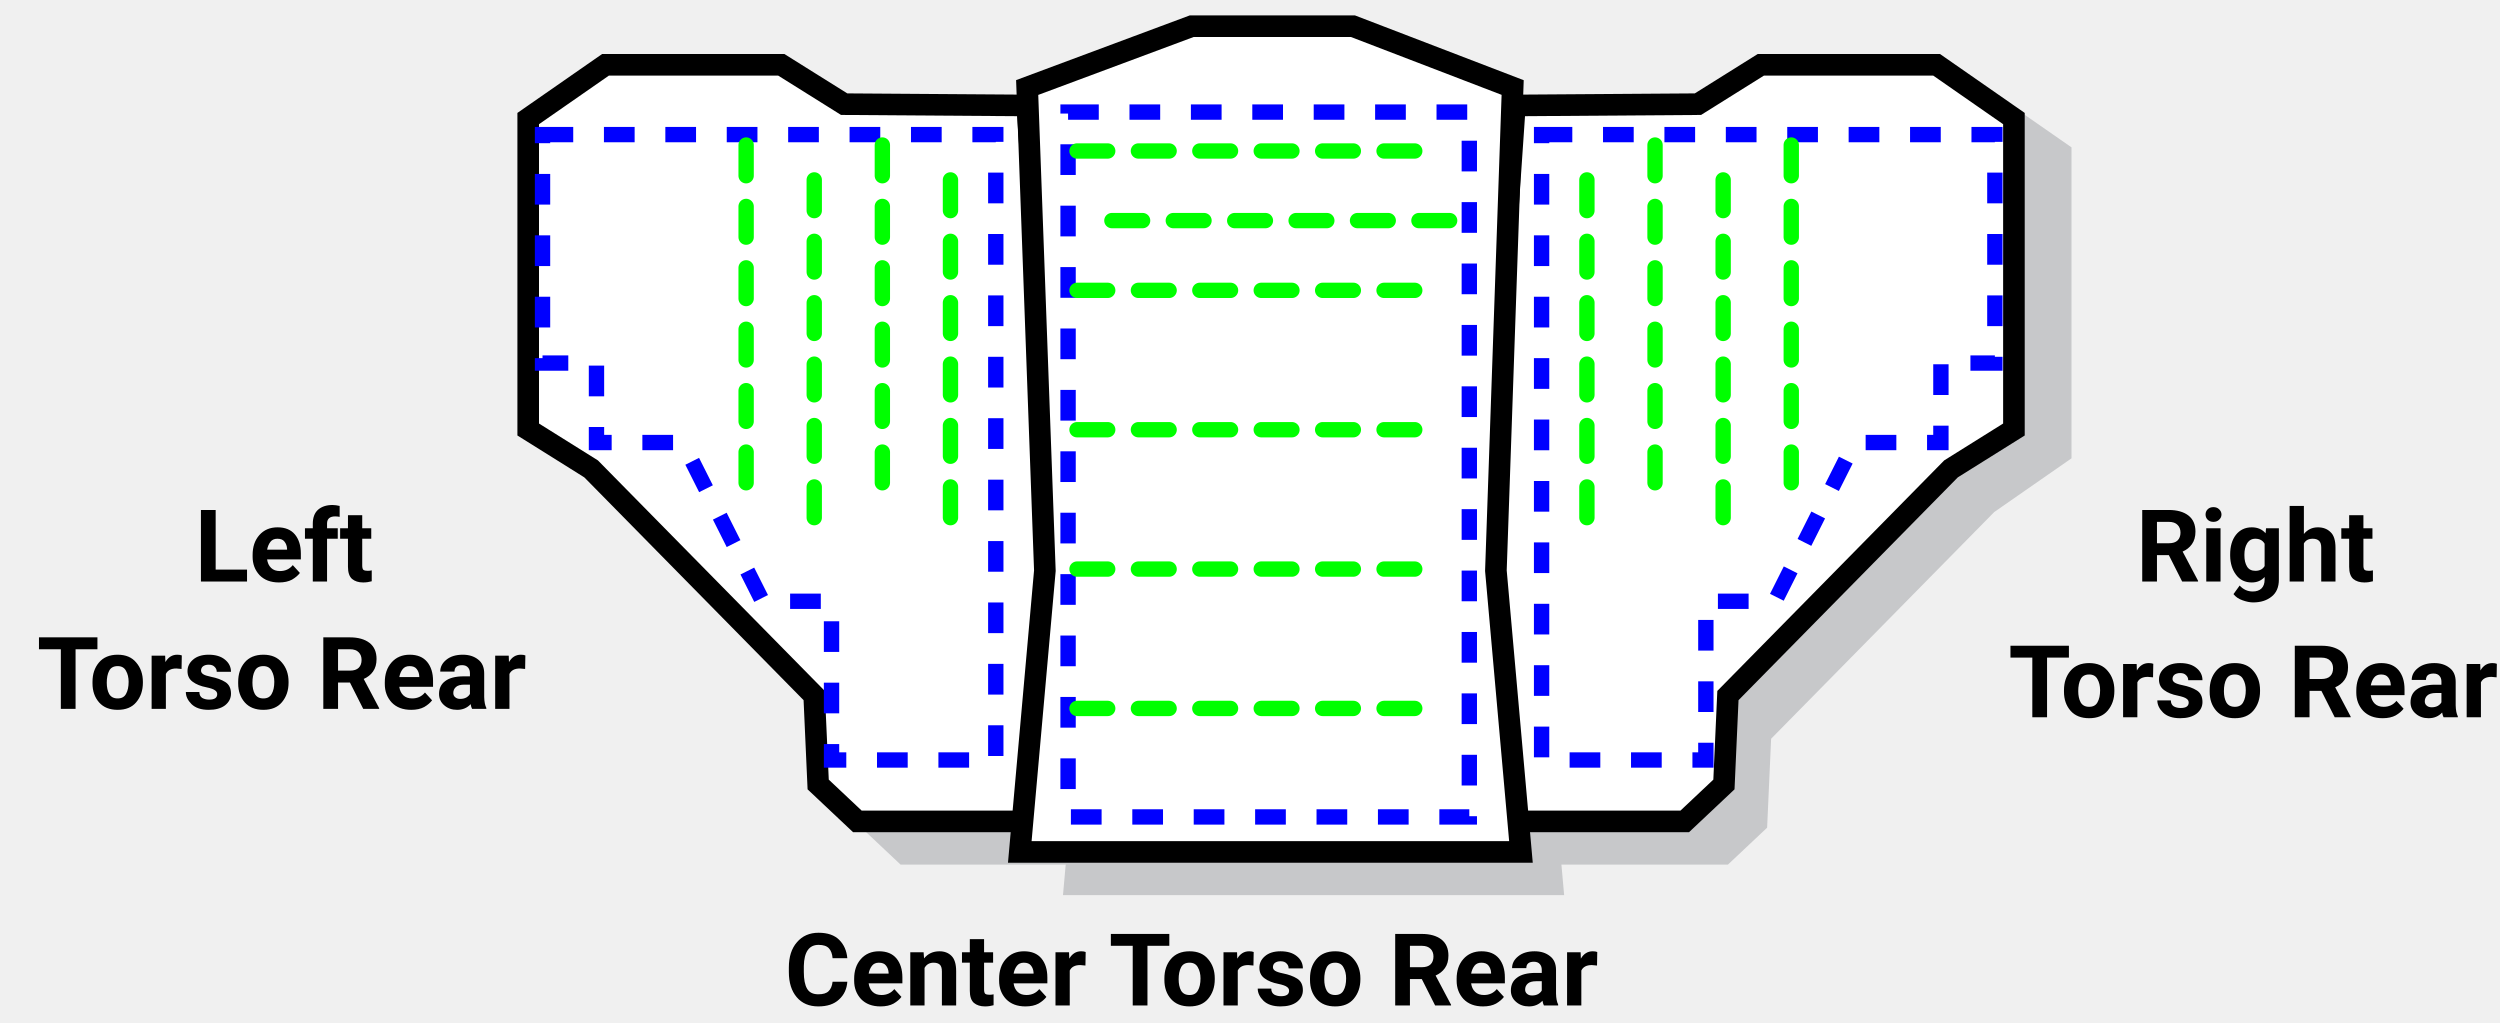
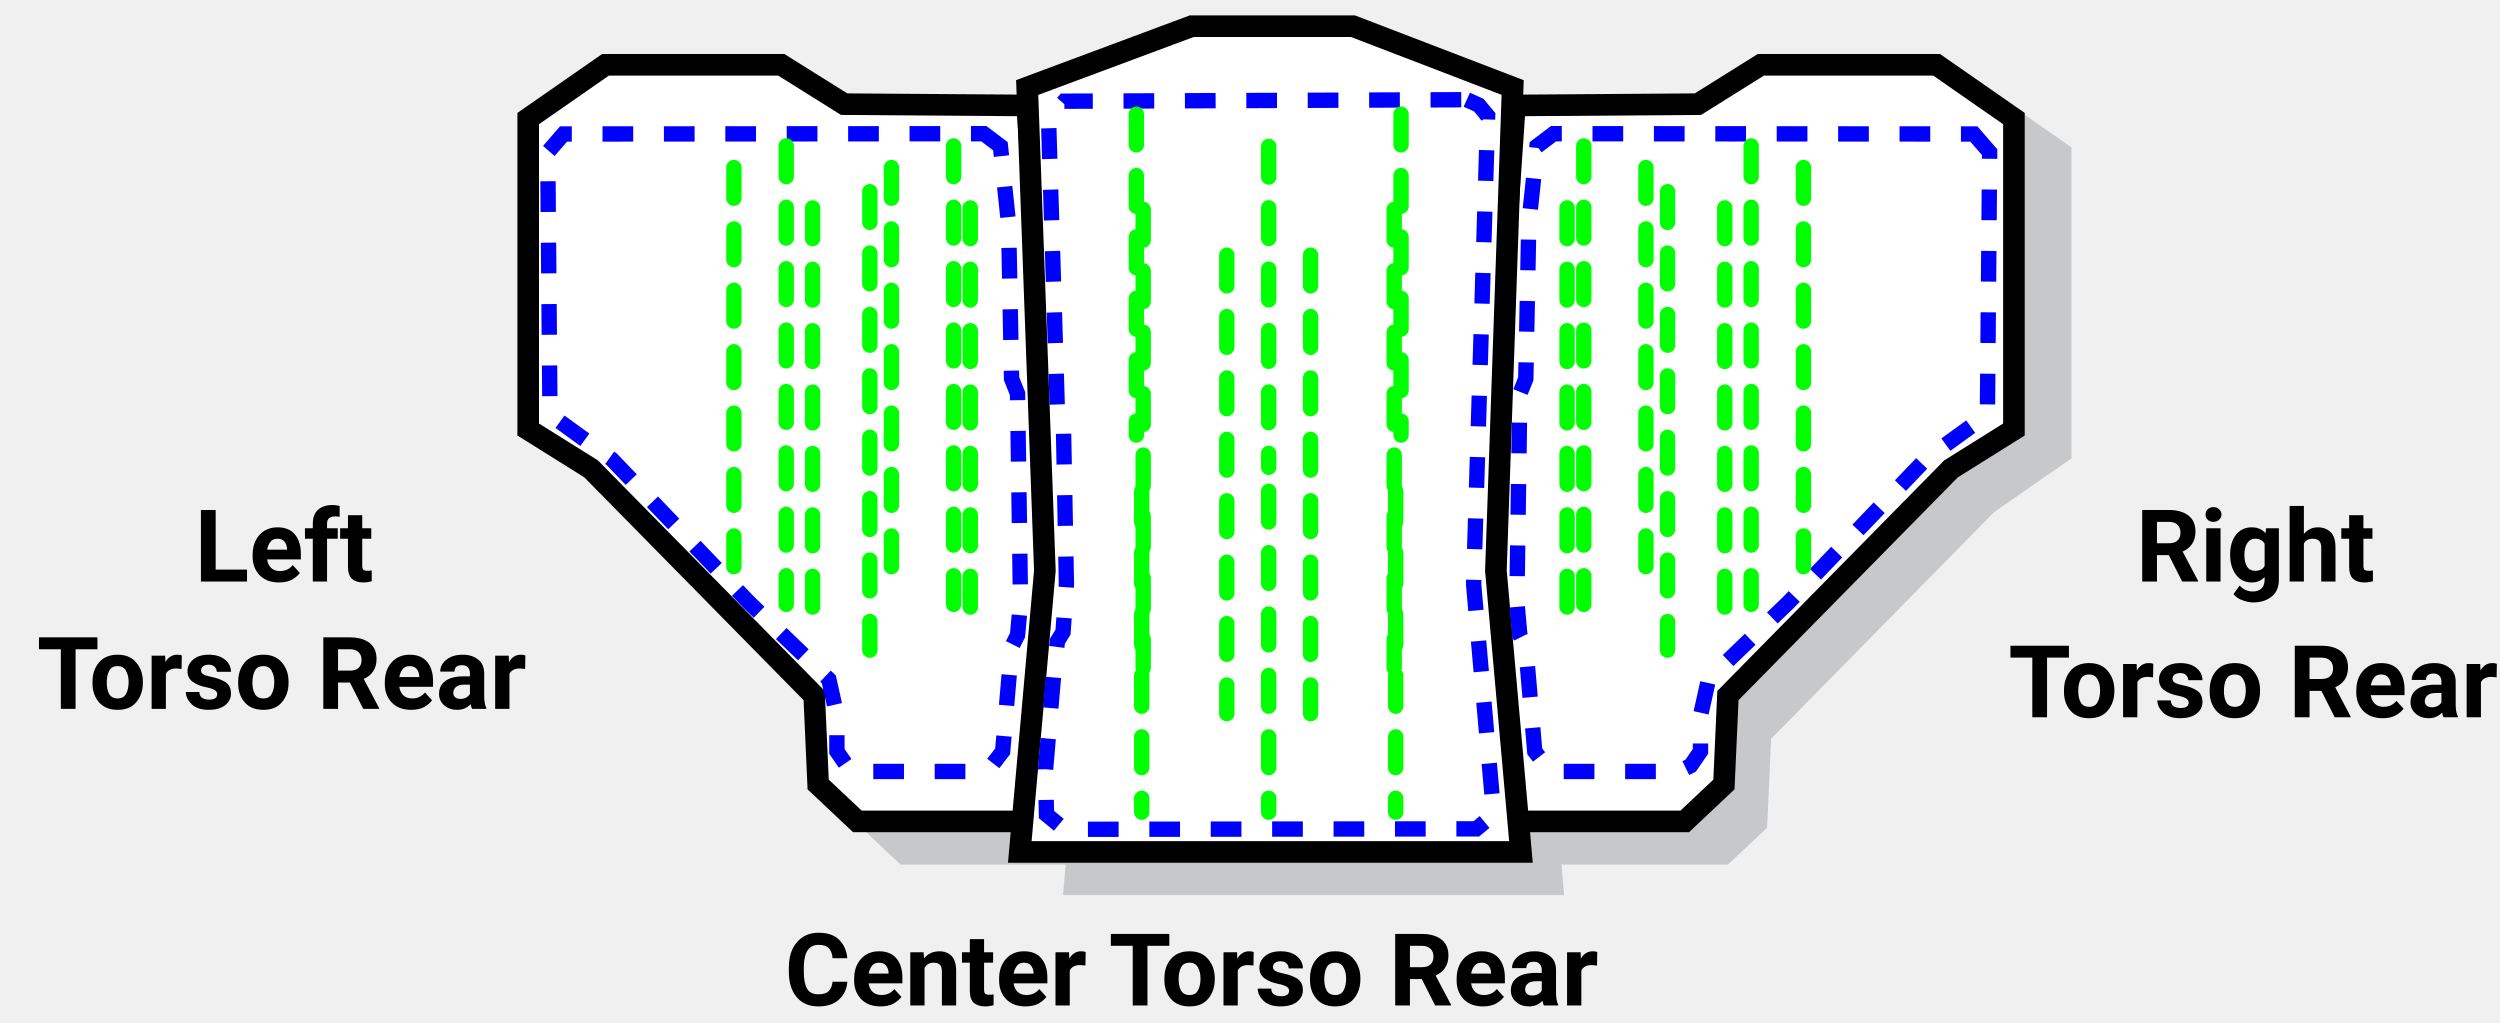
<svg xmlns="http://www.w3.org/2000/svg" viewBox="12.375 280.375 164.375 67.25">
  <defs>
    <clipPath id="quadvee-armor-back-visible-1" clipPathUnits="userSpaceOnUse">
      <path clip-rule="evenodd" transform="matrix(1 0 0 1 498.9482 464.0884)" d="M-100000 -100000H100000V100000H-100000Z M0 0L-10.718 4.115H-21.53L-32.572 0l1.187-32.416-1.683-18.87H.556l-1.681 18.87z Z" />
    </clipPath>
  </defs>
  <g transform="translate(9 20)">
    <g id="armor_diagram_quadvee-rear" transform="matrix(0.98,0,0,-0.98,-390.3802,718.241)">
      <g id="armorDiagram-rear" transform="translate(4.33,-2.75)">
        <g id="rearArmor">
          <path style="fill:#c7c8ca;fill-opacity:1;fill-rule:nonzero;stroke:none" d="M0 0L-.562 8.218l-12.28 .087-5.185 3.607H-29.819l-5.187-3.607V-12.557l5.187-3.607 14.966-15.208 .268-5.967 2.63-2.477H9.221z" transform="translate(469.837,451.7686)" />
          <path style="fill:#c7c8ca;fill-opacity:1;fill-rule:nonzero;stroke:none" d="M0 0L.561 8.218l12.28 .087 5.185 3.607H29.819l5.187-3.607V-12.557l-5.187-3.607L14.852-31.372l-.268-5.967-2.63-2.477H-9.221z" transform="translate(501.4367,451.7686)" />
          <path style="fill:#c7c8ca;fill-opacity:1;fill-rule:nonzero;stroke:none" d="M0 0L-10.718 4.115H-21.53L-32.572 0l1.187-32.416-1.683-18.87H.556l-1.681 18.87z" transform="translate(501.8462,461.1904)" />
          <g clip-path="url(#quadvee-armor-back-visible-1)">
            <path style="fill:#ffffff;fill-opacity:1;fill-rule:nonzero;stroke:none;stroke-opacity:1;stroke-width:1.449;stroke-linecap:butt;stroke-linejoin:miter;stroke-miterlimit:4;stroke-dasharray:none" d="M0 0L-.562 8.218l-12.28 .087-4.219 2.641H-28.853L-34.04 7.339V-13.523l4.221-2.641 14.966-15.208 .268-5.967 2.63-2.477H9.221z" id="armorLTR" data-loc="LT" class="armor unitLocation" data-rear="1" transform="translate(466.939,454.6666)" />
          </g>
          <path style="fill:none;fill-opacity:1;fill-rule:nonzero;stroke:#000000;stroke-opacity:1;stroke-width:1.449;stroke-linecap:butt;stroke-linejoin:miter;stroke-miterlimit:4;stroke-dasharray:none" d="M0 0L-.562 8.218l-12.28 .087-4.219 2.641H-28.853L-34.04 7.339V-13.523l4.221-2.641 14.966-15.208 .268-5.967 2.63-2.477H9.221z" transform="translate(466.939,454.6666)" />
          <g clip-path="url(#quadvee-armor-back-visible-1)">
            <path style="fill:#ffffff;fill-opacity:1;fill-rule:nonzero;stroke:none;stroke-opacity:1;stroke-width:1.449;stroke-linecap:butt;stroke-linejoin:miter;stroke-miterlimit:4;stroke-dasharray:none" d="M0 0L.561 8.218l12.28 .087 4.219 2.641H28.853L34.04 7.339V-13.523l-4.221-2.641L14.852-31.372l-.268-5.967-2.63-2.477H-9.221z" id="armorRTR" class="armor unitLocation" data-loc="RT" data-rear="1" transform="translate(498.5387,454.6666)" />
          </g>
          <path style="fill:none;fill-opacity:1;fill-rule:nonzero;stroke:#000000;stroke-opacity:1;stroke-width:1.449;stroke-linecap:butt;stroke-linejoin:miter;stroke-miterlimit:4;stroke-dasharray:none" d="M0 0L.561 8.218l12.28 .087 4.219 2.641H28.853L34.04 7.339V-13.523l-4.221-2.641L14.852-31.372l-.268-5.967-2.63-2.477H-9.221z" transform="translate(498.5387,454.6666)" />
          <path style="fill:#ffffff;fill-opacity:1;fill-rule:nonzero;stroke:#000000;stroke-opacity:1;stroke-width:1.449;stroke-linecap:butt;stroke-linejoin:miter;stroke-miterlimit:4;stroke-dasharray:none" d="M0 0L-10.718 4.115H-21.53L-32.572 0l1.187-32.416-1.683-18.87H.556l-1.681 18.87z" id="armorCTR" data-loc="CT" class="armor unitLocation" data-rear="1" transform="translate(498.9482,464.0884)" />
        </g>
      </g>
      <g transform="matrix(1,0,0,-1,0,765)">
        <g id="armorPips-rear">
-           <path data-fill="armor" data-location="CT_R" d="M 473.45 305.31 L 500.37 305.31 L 500.37 352.6 L 473.45 352.6 Z" style="fill: none; stroke: rgb(0, 0, 255); stroke-width: 1.03; stroke-dasharray: 2.06;" />
+           <path data-fill="armor" data-location="CT_R" d="M 500.2 304.48 L 501 304.84 L 501.6 305.56 L 500.66 337 L 501.97 352 L 501.56 352.8 L 500.84 353.4 L 473.2 353.43 L 472 352.44 L 471.94 349.4 L 472.54 342.4 L 472.74 340.8 L 473.11 340.2 L 473.34 337 L 473.14 326.4 L 472.74 325.6 L 472.14 305.8 L 473.2 304.58 Z" style="fill: none; stroke: rgb(0, 0, 255); stroke-width: 1.03; stroke-dasharray: 2.06;" />
          <g data-rail="armor" data-location="CT_R">
-             <path d="M 474.05 307.92 L 497.43 307.92" style="fill: none; stroke: rgb(0, 255, 0); stroke-width: 1.03; stroke-linecap: round; stroke-dasharray: 2.06;" data-rail-capacity="5" data-rail-index="1" />
-             <path d="M 474.05 317.27 L 497.43 317.27" style="fill: none; stroke: rgb(0, 255, 0); stroke-width: 1.03; stroke-linecap: round; stroke-dasharray: 2.06;" data-rail-capacity="5" data-rail-index="2" />
-             <path d="M 474.05 326.62 L 497.43 326.62" style="fill: none; stroke: rgb(0, 255, 0); stroke-width: 1.03; stroke-linecap: round; stroke-dasharray: 2.06;" data-rail-capacity="5" data-rail-index="3" />
-             <path d="M 474.05 335.97 L 497.43 335.97" style="fill: none; stroke: rgb(0, 255, 0); stroke-width: 1.03; stroke-linecap: round; stroke-dasharray: 2.06;" data-rail-capacity="5" data-rail-index="4" />
-             <path d="M 474.05 345.32 L 497.43 345.32" style="fill: none; stroke: rgb(0, 255, 0); stroke-width: 1.03; stroke-linecap: round; stroke-dasharray: 2.06;" data-rail-capacity="5" data-rail-index="5" />
-             <path d="M 476.39 312.59 L 499.77 312.59" style="fill: none; stroke: rgb(0, 255, 0); stroke-width: 1.03; stroke-linecap: round; stroke-dasharray: 2.06;" data-rail-capacity="5" data-rail-index="6" />
+             <path d="M 478.49 311.84 L 478.49 342.59" style="fill: none; stroke: rgb(0, 255, 0); stroke-width: 1.03; stroke-linecap: round; stroke-dasharray: 2.06;" data-rail-capacity="5" data-rail-index="1" />
+             <path d="M 495.33 311.84 L 495.33 342.59" style="fill: none; stroke: rgb(0, 255, 0); stroke-width: 1.03; stroke-linecap: round; stroke-dasharray: 2.06;" data-rail-capacity="5" data-rail-index="2" />
+             <path d="M 484.1 314.91 L 484.1 345.67" style="fill: none; stroke: rgb(0, 255, 0); stroke-width: 1.03; stroke-linecap: round; stroke-dasharray: 2.06;" data-rail-capacity="5" data-rail-index="3" />
+             <path d="M 489.72 314.91 L 489.72 345.67" style="fill: none; stroke: rgb(0, 255, 0); stroke-width: 1.03; stroke-linecap: round; stroke-dasharray: 2.06;" data-rail-capacity="5" data-rail-index="4" />
          </g>
-           <path data-fill="armor" data-location="RT_R" d="M 505.22 306.82 L 535.63 306.82 L 535.63 322.15 L 532.01 322.15 L 532.01 327.48 L 526.22 327.48 L 520.87 338.13 L 516.24 338.13 L 516.24 348.78 L 505.22 348.78 Z" style="fill: none; stroke: rgb(0, 0, 255); stroke-width: 1.03; stroke-dasharray: 2.06;" />
+           <g data-rail="armor" data-location="CT_R" data-rail-set="2">
+             <path d="M 478.03 305.45 L 478.03 326.98" style="fill: none; stroke: rgb(0, 255, 0); stroke-width: 1.03; stroke-linecap: round; stroke-dasharray: 2.06;" data-rail-capacity="5" data-rail-index="1" />
+             <path d="M 495.79 305.45 L 495.79 326.98" style="fill: none; stroke: rgb(0, 255, 0); stroke-width: 1.03; stroke-linecap: round; stroke-dasharray: 2.06;" data-rail-capacity="5" data-rail-index="2" />
+             <path d="M 478.39 330.75 L 478.39 352.28" style="fill: none; stroke: rgb(0, 255, 0); stroke-width: 1.03; stroke-linecap: round; stroke-dasharray: 2.06;" data-rail-capacity="5" data-rail-index="3" />
+             <path d="M 495.43 330.75 L 495.43 352.28" style="fill: none; stroke: rgb(0, 255, 0); stroke-width: 1.03; stroke-linecap: round; stroke-dasharray: 2.06;" data-rail-capacity="5" data-rail-index="4" />
+             <path d="M 486.91 307.61 L 486.91 329.14" style="fill: none; stroke: rgb(0, 255, 0); stroke-width: 1.03; stroke-linecap: round; stroke-dasharray: 2.06;" data-rail-capacity="5" data-rail-index="5" />
+             <path d="M 486.91 330.75 L 486.91 352.28" style="fill: none; stroke: rgb(0, 255, 0); stroke-width: 1.03; stroke-linecap: round; stroke-dasharray: 2.06;" data-rail-capacity="5" data-rail-index="6" />
+           </g>
+           <path data-fill="armor" data-location="RT_R" d="M 534.22 306.78 L 535.28 308 L 535.13 325.6 L 530.99 328.6 L 521.79 338.2 L 516.42 343.37 L 515.88 345.8 L 515.88 348.2 L 515.22 349.16 L 514.42 349.55 L 506.22 349.55 L 505.62 349.31 L 504.76 348.2 L 504.16 341.2 L 503.76 340.4 L 503.56 338.2 L 503.76 324.2 L 504.16 323.2 L 504.36 312.8 L 504.91 307.6 L 506.02 306.76 Z" style="fill: none; stroke: rgb(0, 0, 255); stroke-width: 1.03; stroke-dasharray: 2.06;" />
          <g data-rail="armor" data-location="RT_R">
-             <path d="M 512.83 307.52 L 512.83 330.89" style="fill: none; stroke: rgb(0, 255, 0); stroke-width: 1.03; stroke-linecap: round; stroke-dasharray: 2.06;" data-rail-capacity="5" data-rail-index="1" />
-             <path d="M 521.97 307.52 L 521.97 330.89" style="fill: none; stroke: rgb(0, 255, 0); stroke-width: 1.03; stroke-linecap: round; stroke-dasharray: 2.06;" data-rail-capacity="5" data-rail-index="2" />
-             <path d="M 517.4 309.86 L 517.4 333.23" style="fill: none; stroke: rgb(0, 255, 0); stroke-width: 1.03; stroke-linecap: round; stroke-dasharray: 2.06;" data-rail-capacity="5" data-rail-index="3" />
-             <path d="M 508.26 309.86 L 508.26 333.23" style="fill: none; stroke: rgb(0, 255, 0); stroke-width: 1.03; stroke-linecap: round; stroke-dasharray: 2.06;" data-rail-capacity="5" data-rail-index="4" />
+             <path d="M 519.28 307.58 L 519.28 338.34" style="fill: none; stroke: rgb(0, 255, 0); stroke-width: 1.03; stroke-linecap: round; stroke-dasharray: 2.06;" data-rail-capacity="5" data-rail-index="1" />
+             <path d="M 508.05 307.58 L 508.05 338.34" style="fill: none; stroke: rgb(0, 255, 0); stroke-width: 1.03; stroke-linecap: round; stroke-dasharray: 2.06;" data-rail-capacity="5" data-rail-index="2" />
+             <path d="M 513.67 310.65 L 513.67 341.41" style="fill: none; stroke: rgb(0, 255, 0); stroke-width: 1.03; stroke-linecap: round; stroke-dasharray: 2.06;" data-rail-capacity="5" data-rail-index="3" />
          </g>
-           <path data-fill="armor" data-location="LT_R" d="M 438.19 306.82 L 468.6 306.82 L 468.6 348.78 L 457.58 348.78 L 457.58 338.13 L 452.95 338.13 L 447.6 327.48 L 441.81 327.48 L 441.81 322.15 L 438.19 322.15 Z" style="fill: none; stroke: rgb(0, 0, 255); stroke-width: 1.03; stroke-dasharray: 2.06;" />
+           <g data-rail="armor" data-location="RT_R" data-rail-set="2">
+             <path d="M 512.22 309.03 L 512.22 336.1" style="fill: none; stroke: rgb(0, 255, 0); stroke-width: 1.03; stroke-linecap: round; stroke-dasharray: 2.06;" data-rail-capacity="5" data-rail-index="1" />
+             <path d="M 522.79 309.03 L 522.79 336.1" style="fill: none; stroke: rgb(0, 255, 0); stroke-width: 1.03; stroke-linecap: round; stroke-dasharray: 2.06;" data-rail-capacity="5" data-rail-index="2" />
+             <path d="M 517.51 311.74 L 517.51 338.8" style="fill: none; stroke: rgb(0, 255, 0); stroke-width: 1.03; stroke-linecap: round; stroke-dasharray: 2.06;" data-rail-capacity="5" data-rail-index="3" />
+             <path d="M 506.93 311.74 L 506.93 338.8" style="fill: none; stroke: rgb(0, 255, 0); stroke-width: 1.03; stroke-linecap: round; stroke-dasharray: 2.06;" data-rail-capacity="5" data-rail-index="4" />
+           </g>
+           <path data-fill="armor" data-location="LT_R" d="M 467.8 306.76 L 468.91 307.6 L 469.46 312.8 L 469.66 323.2 L 470.06 324.2 L 470.26 338.2 L 470.06 340.4 L 469.66 341.2 L 469.06 348.2 L 468.2 349.31 L 467.6 349.55 L 459.4 349.55 L 458.6 349.16 L 457.94 348.2 L 457.94 345.8 L 457.4 343.37 L 452.03 338.2 L 442.83 328.6 L 438.69 325.6 L 438.54 308 L 439.6 306.78 Z" style="fill: none; stroke: rgb(0, 0, 255); stroke-width: 1.03; stroke-dasharray: 2.06;" />
          <g data-rail="armor" data-location="LT_R">
-             <path d="M 460.99 307.52 L 460.99 330.89" style="fill: none; stroke: rgb(0, 255, 0); stroke-width: 1.03; stroke-linecap: round; stroke-dasharray: 2.06;" data-rail-capacity="5" data-rail-index="1" />
-             <path d="M 451.85 307.52 L 451.85 330.89" style="fill: none; stroke: rgb(0, 255, 0); stroke-width: 1.03; stroke-linecap: round; stroke-dasharray: 2.06;" data-rail-capacity="5" data-rail-index="2" />
-             <path d="M 456.42 309.86 L 456.42 333.23" style="fill: none; stroke: rgb(0, 255, 0); stroke-width: 1.03; stroke-linecap: round; stroke-dasharray: 2.06;" data-rail-capacity="5" data-rail-index="3" />
-             <path d="M 465.56 309.86 L 465.56 333.23" style="fill: none; stroke: rgb(0, 255, 0); stroke-width: 1.03; stroke-linecap: round; stroke-dasharray: 2.06;" data-rail-capacity="5" data-rail-index="4" />
+             <path d="M 454.54 307.58 L 454.54 338.34" style="fill: none; stroke: rgb(0, 255, 0); stroke-width: 1.03; stroke-linecap: round; stroke-dasharray: 2.06;" data-rail-capacity="5" data-rail-index="1" />
+             <path d="M 465.77 307.58 L 465.77 338.34" style="fill: none; stroke: rgb(0, 255, 0); stroke-width: 1.03; stroke-linecap: round; stroke-dasharray: 2.06;" data-rail-capacity="5" data-rail-index="2" />
+             <path d="M 460.15 310.65 L 460.15 341.41" style="fill: none; stroke: rgb(0, 255, 0); stroke-width: 1.03; stroke-linecap: round; stroke-dasharray: 2.06;" data-rail-capacity="5" data-rail-index="3" />
+           </g>
+           <g data-rail="armor" data-location="LT_R" data-rail-set="2">
+             <path d="M 461.6 309.03 L 461.6 336.1" style="fill: none; stroke: rgb(0, 255, 0); stroke-width: 1.03; stroke-linecap: round; stroke-dasharray: 2.06;" data-rail-capacity="5" data-rail-index="1" />
+             <path d="M 451.03 309.03 L 451.03 336.1" style="fill: none; stroke: rgb(0, 255, 0); stroke-width: 1.03; stroke-linecap: round; stroke-dasharray: 2.06;" data-rail-capacity="5" data-rail-index="2" />
+             <path d="M 456.31 311.74 L 456.31 338.8" style="fill: none; stroke: rgb(0, 255, 0); stroke-width: 1.03; stroke-linecap: round; stroke-dasharray: 2.06;" data-rail-capacity="5" data-rail-index="3" />
+             <path d="M 466.89 311.74 L 466.89 338.8" style="fill: none; stroke: rgb(0, 255, 0); stroke-width: 1.03; stroke-linecap: round; stroke-dasharray: 2.06;" data-rail-capacity="5" data-rail-index="4" />
          </g>
        </g>
      </g>
    </g>
  </g>
  <g data-mekbay-paperdoll-overlay="armor" font-family="Roboto, Arial, sans-serif" font-weight="700" pointer-events="none">
    <g class="diagram-location-label">
      <text y="346.485" font-size="6.626" x="117.468" text-anchor="end">Center Torso Rear</text>
      <text y="327.534" font-size="6.626" x="160.529" text-anchor="middle">Torso Rear</text>
      <text x="152.805" y="318.609" font-size="6.626">Right</text>
      <text x="25.163" y="318.609" font-size="6.626">Left</text>
      <text y="326.984" font-size="6.626" x="30.905" text-anchor="middle">Torso Rear</text>
    </g>
    <g class="diagram-value">
      <text id="textArmor_CTR" x="119.968" y="346.849" font-size="6.758" />
      <text id="textArmor_RTR" x="160.824" y="336.059" font-size="6.758" text-anchor="middle" />
      <text id="textArmor_LTR" x="30.905" y="336.059" font-size="6.758" text-anchor="middle" />
    </g>
  </g>
</svg>
